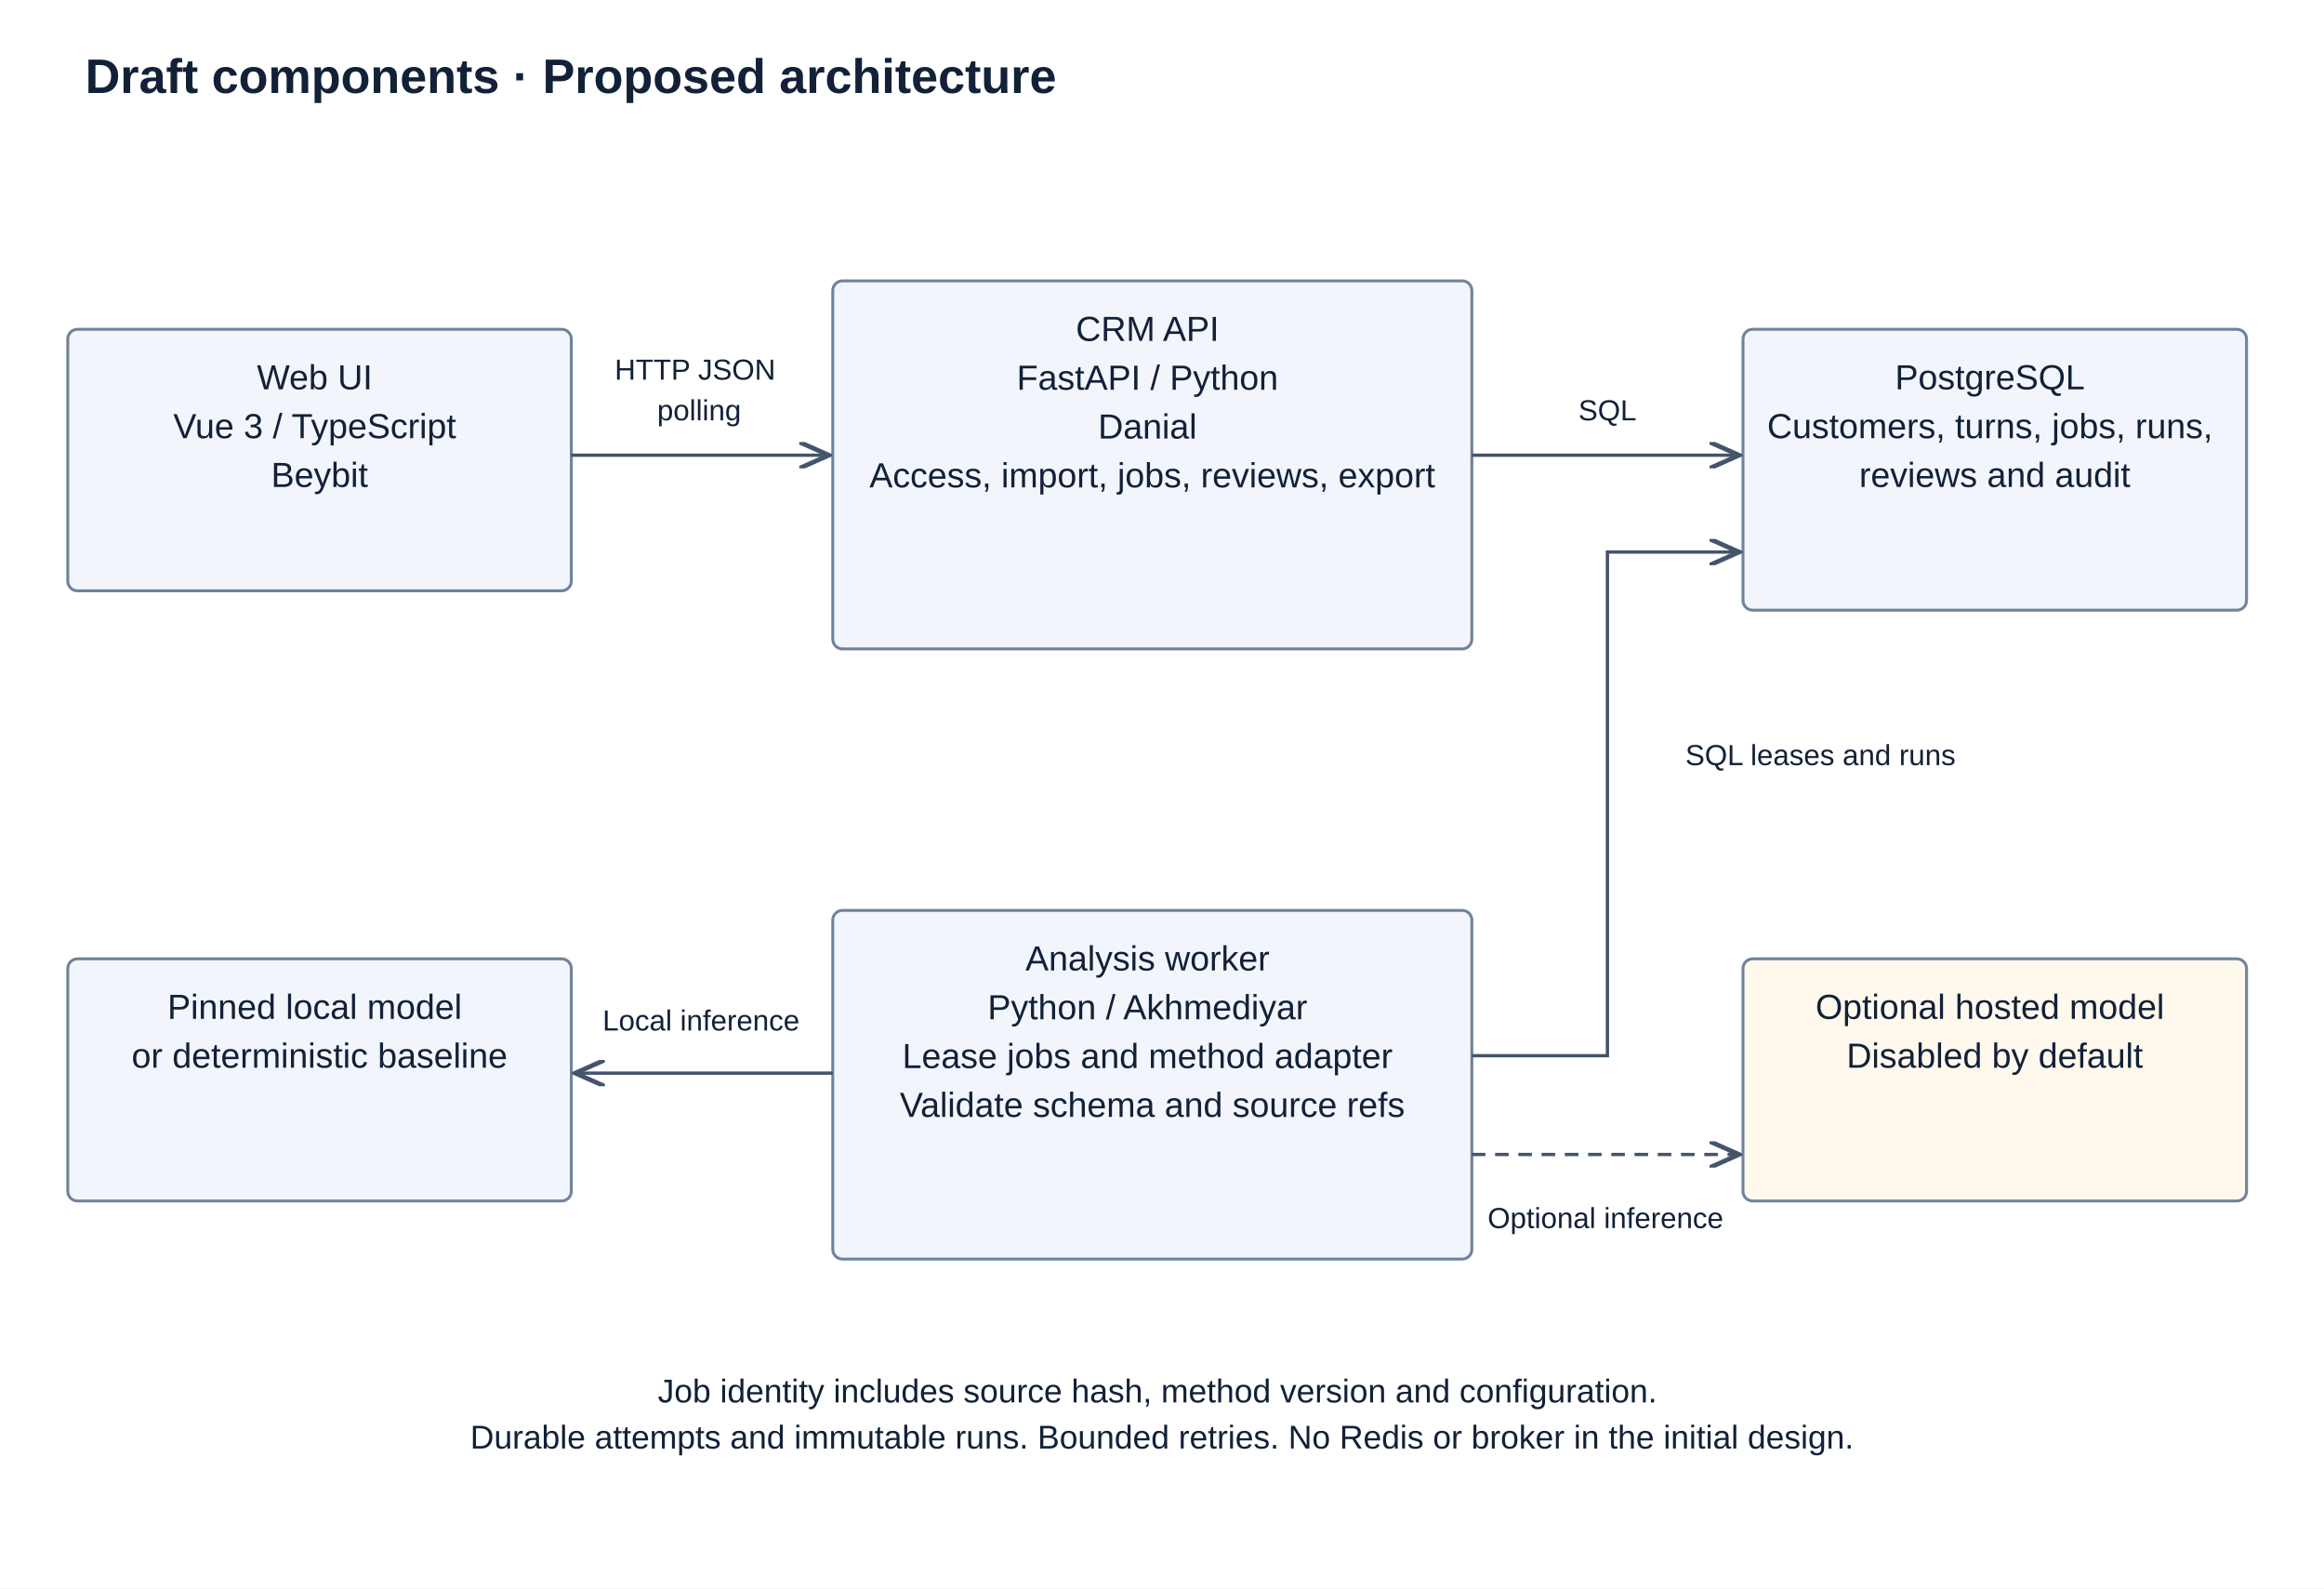
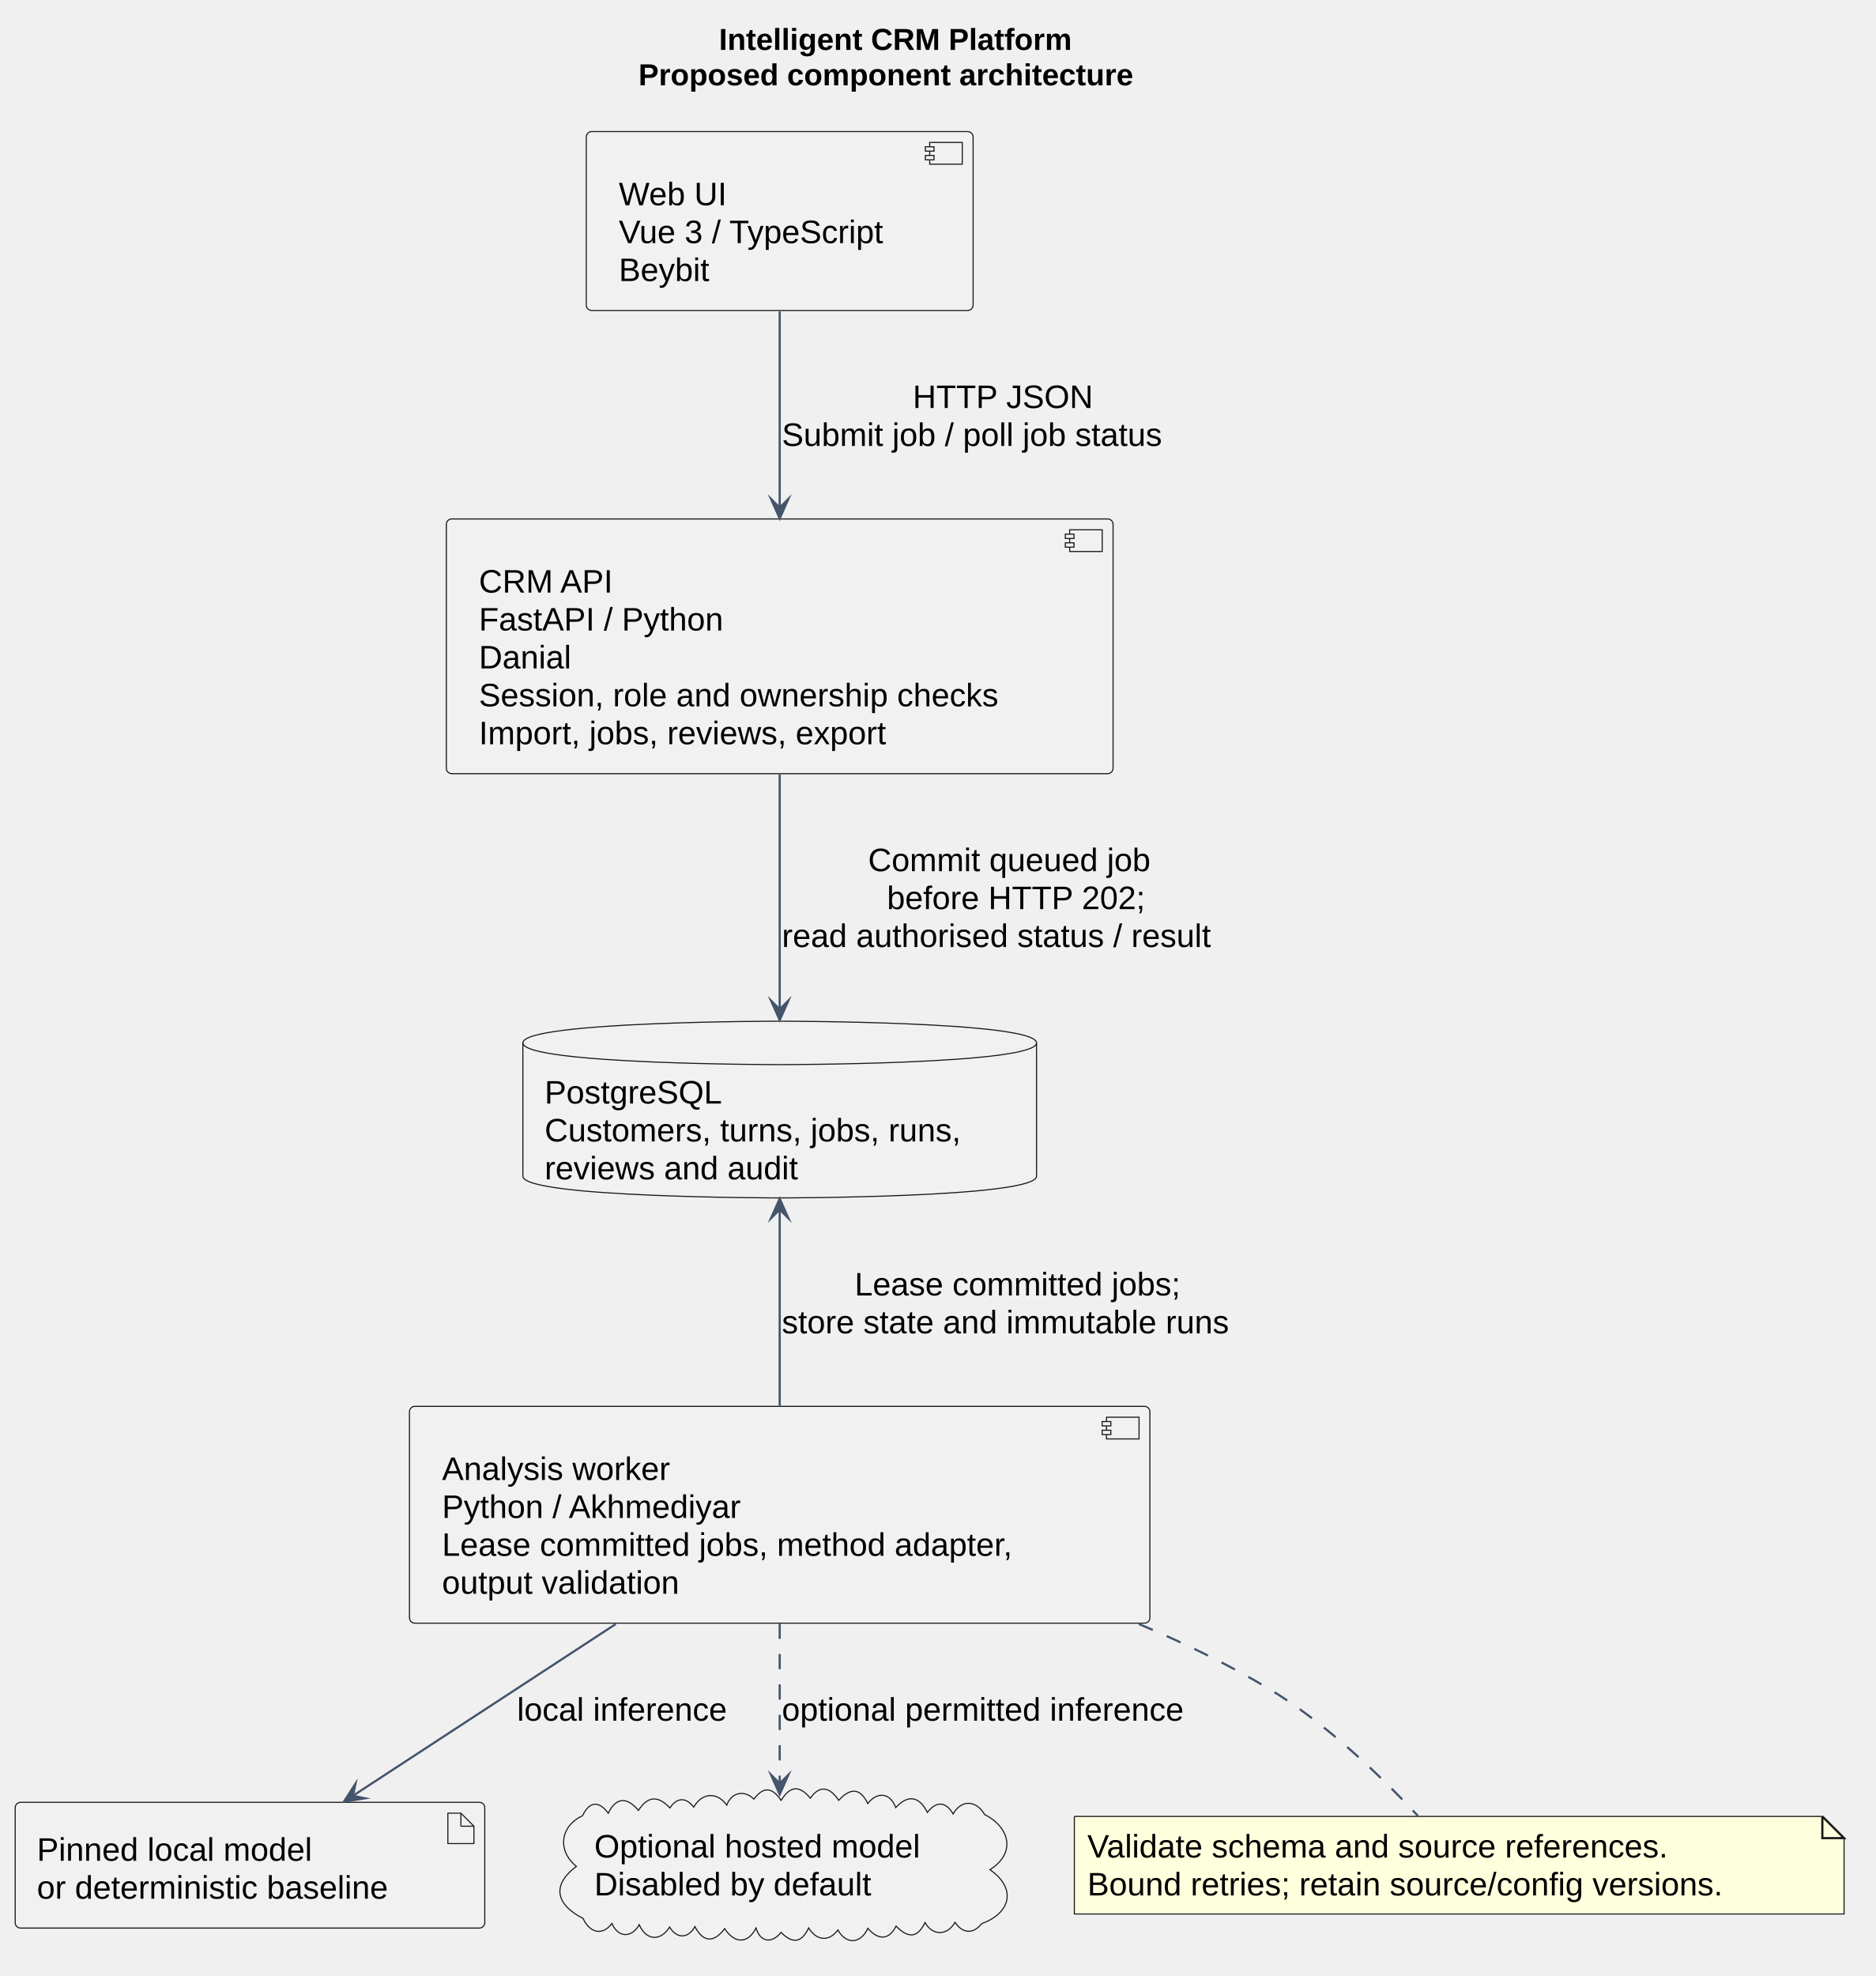
- <svg xmlns="http://www.w3.org/2000/svg" width="1200" height="820" viewBox="0 0 1200 820">
-   <defs>
-     <marker id="arrow" markerWidth="10" markerHeight="8" refX="9" refY="4" orient="auto">
-       <path d="M0,0 L9,4 L0,8" fill="none" stroke="#43546b" stroke-width="1.4" />
-     </marker>
-     <marker id="general" markerWidth="12" markerHeight="12" refX="11" refY="6" orient="auto">
-       <path d="M1,1 L11,6 L1,11 Z" fill="white" stroke="#43546b" stroke-width="1.4" />
-     </marker>
-   </defs>
-   <rect width="100%" height="100%" fill="white" />
-   <text x="44" y="48" font-family="Arial" font-size="25" fill="#122138" font-weight="700">Draft components · Proposed architecture</text>
-   <rect x="35" y="170" width="260" height="135" rx="5" fill="#f2f5fb" stroke="#70829b" stroke-width="1.5" />
-   <text x="165.0" y="201" font-family="Arial" font-size="18" text-anchor="middle" fill="#122138">
-     <tspan x="165.0" dy="0">Web UI</tspan>
-     <tspan x="165.0" dy="25.2">Vue 3 / TypeScript</tspan>
-     <tspan x="165.0" dy="25.2">Beybit</tspan>
-   </text>
-   <rect x="430" y="145" width="330" height="190" rx="5" fill="#f2f5fb" stroke="#70829b" stroke-width="1.5" />
-   <text x="595.0" y="176" font-family="Arial" font-size="18" text-anchor="middle" fill="#122138">
-     <tspan x="595.0" dy="0">CRM API</tspan>
-     <tspan x="595.0" dy="25.2">FastAPI / Python</tspan>
-     <tspan x="595.0" dy="25.2">Danial</tspan>
-     <tspan x="595.0" dy="25.2">Access, import, jobs, reviews, export</tspan>
-   </text>
-   <rect x="900" y="170" width="260" height="145" rx="5" fill="#f2f5fb" stroke="#70829b" stroke-width="1.5" />
-   <text x="1030.0" y="201" font-family="Arial" font-size="18" text-anchor="middle" fill="#122138">
-     <tspan x="1030.0" dy="0">PostgreSQL</tspan>
-     <tspan x="1030.0" dy="25.2">Customers, turns, jobs, runs,</tspan>
-     <tspan x="1030.0" dy="25.2">reviews and audit</tspan>
-   </text>
-   <rect x="430" y="470" width="330" height="180" rx="5" fill="#f2f5fb" stroke="#70829b" stroke-width="1.5" />
-   <text x="595.0" y="501" font-family="Arial" font-size="18" text-anchor="middle" fill="#122138">
-     <tspan x="595.0" dy="0">Analysis worker</tspan>
-     <tspan x="595.0" dy="25.2">Python / Akhmediyar</tspan>
-     <tspan x="595.0" dy="25.2">Lease jobs and method adapter</tspan>
-     <tspan x="595.0" dy="25.2">Validate schema and source refs</tspan>
-   </text>
-   <rect x="35" y="495" width="260" height="125" rx="5" fill="#f2f5fb" stroke="#70829b" stroke-width="1.5" />
-   <text x="165.0" y="526" font-family="Arial" font-size="18" text-anchor="middle" fill="#122138">
-     <tspan x="165.0" dy="0">Pinned local model</tspan>
-     <tspan x="165.0" dy="25.2">or deterministic baseline</tspan>
-   </text>
-   <rect x="900" y="495" width="260" height="125" rx="5" fill="#fff8ed" stroke="#70829b" stroke-width="1.5" />
-   <text x="1030.0" y="526" font-family="Arial" font-size="18" text-anchor="middle" fill="#122138">
-     <tspan x="1030.0" dy="0">Optional hosted model</tspan>
-     <tspan x="1030.0" dy="25.2">Disabled by default</tspan>
-   </text>
-   <path d="M295,235 H428" fill="none" stroke="#43546b" stroke-width="1.7" marker-end="url(#arrow)" />
-   <text x="361" y="196" font-family="Arial" font-size="15" text-anchor="middle" fill="#122138">
-     <tspan x="361" dy="0">HTTP JSON</tspan>
-     <tspan x="361" dy="21.0">polling</tspan>
-   </text>
-   <path d="M760,235 H898" fill="none" stroke="#43546b" stroke-width="1.7" marker-end="url(#arrow)" />
-   <text x="830" y="217" font-family="Arial" font-size="15" text-anchor="middle" fill="#122138">
-     <tspan x="830" dy="0">SQL</tspan>
-   </text>
-   <path d="M760,545 H830 V285 H898" fill="none" stroke="#43546b" stroke-width="1.7" marker-end="url(#arrow)" />
-   <text x="940" y="395" font-family="Arial" font-size="15" text-anchor="middle" fill="#122138">
-     <tspan x="940" dy="0">SQL leases and runs</tspan>
-   </text>
-   <path d="M430,554 H297" fill="none" stroke="#43546b" stroke-width="1.7" marker-end="url(#arrow)" />
-   <text x="362" y="532" font-family="Arial" font-size="15" text-anchor="middle" fill="#122138">
-     <tspan x="362" dy="0">Local inference</tspan>
-   </text>
-   <path d="M760,596 H898" fill="none" stroke="#43546b" stroke-width="1.7" marker-end="url(#arrow)" stroke-dasharray="7 5" />
-   <text x="829" y="634" font-family="Arial" font-size="15" text-anchor="middle" fill="#122138">
-     <tspan x="829" dy="0">Optional inference</tspan>
-   </text>
-   <text x="600" y="724" font-family="Arial" font-size="17" text-anchor="middle" fill="#122138">
-     <tspan x="600" dy="0">Job identity includes source hash, method version and configuration.</tspan>
-     <tspan x="600" dy="23.8">Durable attempts and immutable runs. Bounded retries. No Redis or broker in the initial design.</tspan>
-   </text>
+ <svg xmlns="http://www.w3.org/2000/svg" version="1.1" data-diagram-type="DESCRIPTION" style="width:864px;height:910px;background:#FFFFFF;" width="864px" height="910px" viewBox="0 0 864 910" zoomAndPan="magnify" preserveAspectRatio="none" contentStyleType="text/css">
+   <defs />
+   <g font-family="sans-serif" lengthAdjust="spacing">
+     <g class="title" data-source-line="7">
+       <text x="331.177" y="22.995" fill="#000" font-size="14" textLength="195.07" font-weight="700" font-family="Arial">Intelligent CRM Platform</text>
+       <text x="294.089" y="39.292" fill="#000" font-size="14" textLength="269.247" font-weight="700" font-family="Arial">Proposed component architecture</text>
+     </g>
+     <g class="entity" data-qualified-name="UI" id="ent0001" data-source-line="9">
+       <rect x="270.05" y="60.594" width="178.193" height="82.383" fill="#F1F1F1" style="stroke:#181818;stroke-width:0.5;" rx="2.5" ry="2.5" />
+       <rect x="428.243" y="65.594" width="15" height="10" fill="#F1F1F1" style="stroke:#181818;stroke-width:0.5;" />
+       <rect x="426.243" y="67.594" width="4" height="2" fill="#F1F1F1" style="stroke:#181818;stroke-width:0.5;" />
+       <rect x="426.243" y="71.594" width="4" height="2" fill="#F1F1F1" style="stroke:#181818;stroke-width:0.5;" />
+       <text x="285.05" y="94.517" fill="#000" font-size="15" textLength="53.752" font-family="Arial">Web UI</text>
+       <text x="285.05" y="111.978" fill="#000" font-size="15" textLength="138.193" font-family="Arial">Vue 3 / TypeScript</text>
+       <text x="285.05" y="129.439" fill="#000" font-size="15" textLength="47.966" font-family="Arial">Beybit</text>
+     </g>
+     <g class="entity" data-qualified-name="API" id="ent0002" data-source-line="10">
+       <rect x="205.59" y="238.984" width="307.122" height="117.305" fill="#F1F1F1" style="stroke:#181818;stroke-width:0.5;" rx="2.5" ry="2.5" />
+       <rect x="492.712" y="243.984" width="15" height="10" fill="#F1F1F1" style="stroke:#181818;stroke-width:0.5;" />
+       <rect x="490.712" y="245.984" width="4" height="2" fill="#F1F1F1" style="stroke:#181818;stroke-width:0.5;" />
+       <rect x="490.712" y="249.984" width="4" height="2" fill="#F1F1F1" style="stroke:#181818;stroke-width:0.5;" />
+       <text x="220.59" y="272.907" fill="#000" font-size="15" textLength="62.336" font-family="Arial">CRM API</text>
+       <text x="220.59" y="290.368" fill="#000" font-size="15" textLength="121.831" font-family="Arial">FastAPI / Python</text>
+       <text x="220.59" y="307.829" fill="#000" font-size="15" textLength="47.776" font-family="Arial">Danial</text>
+       <text x="220.59" y="325.29" fill="#000" font-size="15" textLength="267.122" font-family="Arial">Session, role and ownership checks</text>
+       <text x="220.59" y="342.751" fill="#000" font-size="15" textLength="215.676" font-family="Arial">Import, jobs, reviews, export</text>
+     </g>
+     <g class="entity" data-qualified-name="DB" id="ent0003" data-source-line="11">
+       <path d="M240.85,480.284 C240.85,470.284 359.153,470.284 359.153,470.284 C359.153,470.284 477.456,470.284 477.456,480.284 L477.456,541.667 C477.456,551.667 359.153,551.667 359.153,551.667 C359.153,551.667 240.85,551.667 240.85,541.667 L240.85,480.284" style="stroke:#181818;stroke-width:0.5;" fill="#F1F1F1" />
+       <path d="M240.85,480.284 C240.85,490.284 359.153,490.284 359.153,490.284 C359.153,490.284 477.456,490.284 477.456,480.284" style="stroke:#181818;stroke-width:0.5;" fill="none" />
+       <text x="250.85" y="508.207" fill="#000" font-size="15" textLength="86.521" font-family="Arial">PostgreSQL</text>
+       <text x="250.85" y="525.668" fill="#000" font-size="15" textLength="216.606" font-family="Arial">Customers, turns, jobs, runs,</text>
+       <text x="250.85" y="543.129" fill="#000" font-size="15" textLength="133.777" font-family="Arial">reviews and audit</text>
+     </g>
+     <g class="entity" data-qualified-name="Worker" id="ent0004" data-source-line="12">
+       <rect x="188.61" y="647.664" width="341.069" height="99.844" fill="#F1F1F1" style="stroke:#181818;stroke-width:0.5;" rx="2.5" ry="2.5" />
+       <rect x="509.679" y="652.664" width="15" height="10" fill="#F1F1F1" style="stroke:#181818;stroke-width:0.5;" />
+       <rect x="507.679" y="654.664" width="4" height="2" fill="#F1F1F1" style="stroke:#181818;stroke-width:0.5;" />
+       <rect x="507.679" y="658.664" width="4" height="2" fill="#F1F1F1" style="stroke:#181818;stroke-width:0.5;" />
+       <text x="203.61" y="681.587" fill="#000" font-size="15" textLength="118.264" font-family="Arial">Analysis worker</text>
+       <text x="203.61" y="699.048" fill="#000" font-size="15" textLength="156.804" font-family="Arial">Python / Akhmediyar</text>
+       <text x="203.61" y="716.509" fill="#000" font-size="15" textLength="301.069" font-family="Arial">Lease committed jobs, method adapter,</text>
+       <text x="203.61" y="733.97" fill="#000" font-size="15" textLength="128.093" font-family="Arial">output validation</text>
+     </g>
+     <g class="entity" data-qualified-name="Model" id="ent0005" data-source-line="13">
+       <rect x="7" y="830.014" width="216.299" height="57.922" fill="#F1F1F1" style="stroke:#181818;stroke-width:0.5;" rx="2.5" ry="2.5" />
+       <polygon points="206.299,835.014,206.299,849.014,218.299,849.014,218.299,841.014,212.299,835.014,206.299,835.014" fill="#F1F1F1" style="stroke:#181818;stroke-width:0.5;stroke-linejoin:miter;stroke-miterlimit:10;" />
+       <line x1="212.299" y1="835.014" x2="212.299" y2="841.014" style="stroke:#181818;stroke-width:0.5;" />
+       <line x1="218.299" y1="841.014" x2="212.299" y2="841.014" style="stroke:#181818;stroke-width:0.5;" />
+       <text x="17" y="856.937" fill="#000" font-size="15" textLength="142.17" font-family="Arial">Pinned local model</text>
+       <text x="17" y="874.398" fill="#000" font-size="15" textLength="186.299" font-family="Arial">or deterministic baseline</text>
+     </g>
+     <g class="entity" data-qualified-name="Hosted" id="ent0006" data-source-line="14">
+       <path d="M268.326,836.203 C271.5,829.548 275.792,829.135 280.196,835.041 C283.918,827.284 289.079,827.731 294.084,833.748 C298.414,826.956 303.24,826.875 308.558,832.605 C311.752,827.72 316.024,827.564 319.557,832.213 C323.33,825.601 330.22,825.013 334.77,831.295 C336.94,825.404 342.841,824.126 347.275,828.551 C351.857,822.396 355.78,823.202 359.812,829.123 C363.956,822.437 368.16,821.962 373.267,828.115 C377.858,821.436 382.668,823.477 386.323,829.108 C391.42,823.577 396.022,822.923 399.705,830.546 C404.141,825.038 410.004,825.438 412.603,832.44 C418.357,826.193 423.505,827.302 427.175,834.671 C431.212,829.379 435.68,829.52 439.036,835.394 C442.904,828.489 449.826,829.137 453.506,835.599 C464.689,841.203 468.515,853.126 455.981,861.038 C468.558,869.736 465.427,881.127 452.187,885.883 C448.254,890.927 443.33,890.413 439.906,885.27 C436.403,891.427 429.705,891.68 426.081,885.405 C422.422,892.994 417.991,892.367 412.757,887.028 C409.234,893.985 404.214,893.193 399.746,888.044 C396.547,895.101 389.95,895.805 385.95,888.833 C381.629,894.57 375.962,893.543 372.478,887.846 C369.223,894.841 365.021,895.248 359.769,889.902 C355.676,895.105 350.27,894.657 348.246,887.907 C344.271,895.703 338.044,894.781 333.799,888.177 C328.96,894.672 323.992,894.748 320.092,887.256 C316.98,892.836 311.765,893.002 308.452,887.468 C304.179,894.249 297.613,893.661 294.441,886.371 C291.006,892.589 284.721,892.475 281.864,885.806 C277.097,892.148 271.162,889.466 268.578,883.458 C256.705,877.494 253.42,868.557 265.515,859.526 C256.664,852.382 257.911,841.025 268.326,836.203" style="stroke:#181818;stroke-width:0.5;" fill="#F1F1F1" />
+       <text x="273.75" y="855.437" fill="#000" font-size="15" textLength="170.793" font-family="Arial">Optional hosted model</text>
+       <text x="273.75" y="872.898" fill="#000" font-size="15" textLength="145.876" font-family="Arial">Disabled by default</text>
+     </g>
+     <g class="entity" data-qualified-name="GMN13" id="ent0014" data-source-line="21">
+       <path d="M494.88,836.514 L494.88,881.436 L849.425,881.436 L849.425,846.514 L839.425,836.514 L494.88,836.514" style="stroke:#181818;stroke-width:0.5;" fill="#FEFFDD" />
+       <path d="M839.425,836.514 L839.425,846.514 L849.425,846.514 L839.425,836.514" style="stroke:#181818;stroke-width:1;" fill="#FEFFDD" />
+       <text x="500.88" y="855.437" fill="#000" font-size="15" textLength="302.512" font-family="Arial">Validate schema and source references.</text>
+       <text x="500.88" y="872.898" fill="#000" font-size="15" textLength="333.545" font-family="Arial">Bound retries; retain source/config versions.</text>
+     </g>
+     <g class="link" data-entity-1="ent0001" data-entity-2="ent0002" id="lnk7" data-source-line="15" data-link-type="dependency">
+       <path d="M359.15,143.424 C359.15,171.064 359.15,203.064 359.15,233.774" style="stroke:#43546B;stroke-width:1;" fill="none" id="UI-to-API" />
+       <polygon points="359.15,238.774,363.15,229.774,359.15,233.774,355.15,229.774,359.15,238.774" fill="#43546B" style="stroke:#43546B;stroke-width:1;stroke-linejoin:miter;stroke-miterlimit:10;" />
+       <text x="420.436" y="187.907" fill="#000" font-size="15" textLength="80.391" font-family="Arial">HTTP JSON</text>
+       <text x="360.15" y="205.368" fill="#000" font-size="15" textLength="200.962" font-family="Arial">Submit job / poll job status</text>
+     </g>
+     <g class="link" data-entity-1="ent0002" data-entity-2="ent0003" id="lnk8" data-source-line="16" data-link-type="dependency">
+       <path d="M359.15,356.664 C359.15,392.594 359.15,432.804 359.15,464.804" style="stroke:#43546B;stroke-width:1;" fill="none" id="API-to-DB" />
+       <polygon points="359.15,469.804,363.15,460.804,359.15,464.804,355.15,460.804,359.15,469.804" fill="#43546B" style="stroke:#43546B;stroke-width:1;stroke-linejoin:miter;stroke-miterlimit:10;" />
+       <text x="399.858" y="401.207" fill="#000" font-size="15" textLength="147.839" font-family="Arial">Commit queued job</text>
+       <text x="408.541" y="418.668" fill="#000" font-size="15" textLength="130.474" font-family="Arial">before HTTP 202;</text>
+       <text x="360.15" y="436.129" fill="#000" font-size="15" textLength="227.256" font-family="Arial">read authorised status / result</text>
+     </g>
+     <g class="link" data-entity-1="ent0003" data-entity-2="ent0004" id="lnk10" data-source-line="17" data-link-type="dependency">
+       <path d="M359.15,557.034 C359.15,585.034 359.15,617.594 359.15,647.404" style="stroke:#43546B;stroke-width:1;" fill="none" id="DB-backto-Worker" />
+       <polygon points="359.15,552.034,355.15,561.034,359.15,557.034,363.15,561.034,359.15,552.034" fill="#43546B" style="stroke:#43546B;stroke-width:1;stroke-linejoin:miter;stroke-miterlimit:10;" />
+       <text x="393.662" y="596.587" fill="#000" font-size="15" textLength="170.42" font-family="Arial">Lease committed jobs;</text>
+       <text x="360.15" y="614.048" fill="#000" font-size="15" textLength="237.444" font-family="Arial">store state and immutable runs</text>
+     </g>
+     <g class="link" data-entity-1="ent0004" data-entity-2="ent0005" id="lnk11" data-source-line="18" data-link-type="dependency">
+       <path d="M283.62,747.924 C242.47,774.804 197.216,804.369 162.576,826.999" style="stroke:#43546B;stroke-width:1;" fill="none" id="Worker-to-Model" />
+       <polygon points="158.39,829.734,168.112,828.16,162.576,826.999,163.737,821.463,158.39,829.734" fill="#43546B" style="stroke:#43546B;stroke-width:1;stroke-linejoin:miter;stroke-miterlimit:10;" />
+       <text x="238.15" y="792.437" fill="#000" font-size="15" textLength="110.281" font-family="Arial">local inference</text>
+     </g>
+     <g class="link" data-entity-1="ent0004" data-entity-2="ent0006" id="lnk12" data-source-line="19" data-link-type="dependency">
+       <path d="M359.15,747.714 C359.15,773.324 359.15,798.894 359.15,821.344" style="stroke:#43546B;stroke-width:1;stroke-dasharray:7,7;" fill="none" id="Worker-to-Hosted" />
+       <polygon points="359.15,826.344,363.15,817.344,359.15,821.344,355.15,817.344,359.15,826.344" fill="#43546B" style="stroke:#43546B;stroke-width:1;stroke-linejoin:miter;stroke-miterlimit:10;" />
+       <text x="360.15" y="792.437" fill="#000" font-size="15" textLength="215.098" font-family="Arial">optional permitted inference</text>
+     </g>
+     <g class="link" data-entity-1="ent0004" data-entity-2="ent0014" id="lnk15" data-source-line="21" data-link-type="association">
+       <path d="M524.58,747.894 C545.23,756.554 565.59,766.414 584.15,777.514 C610.8,793.454 636.43,818.334 653.09,836.214" style="stroke:#43546B;stroke-width:1;stroke-dasharray:7,7;" fill="none" id="Worker-GMN13" />
+     </g>
+   </g>
</svg>
